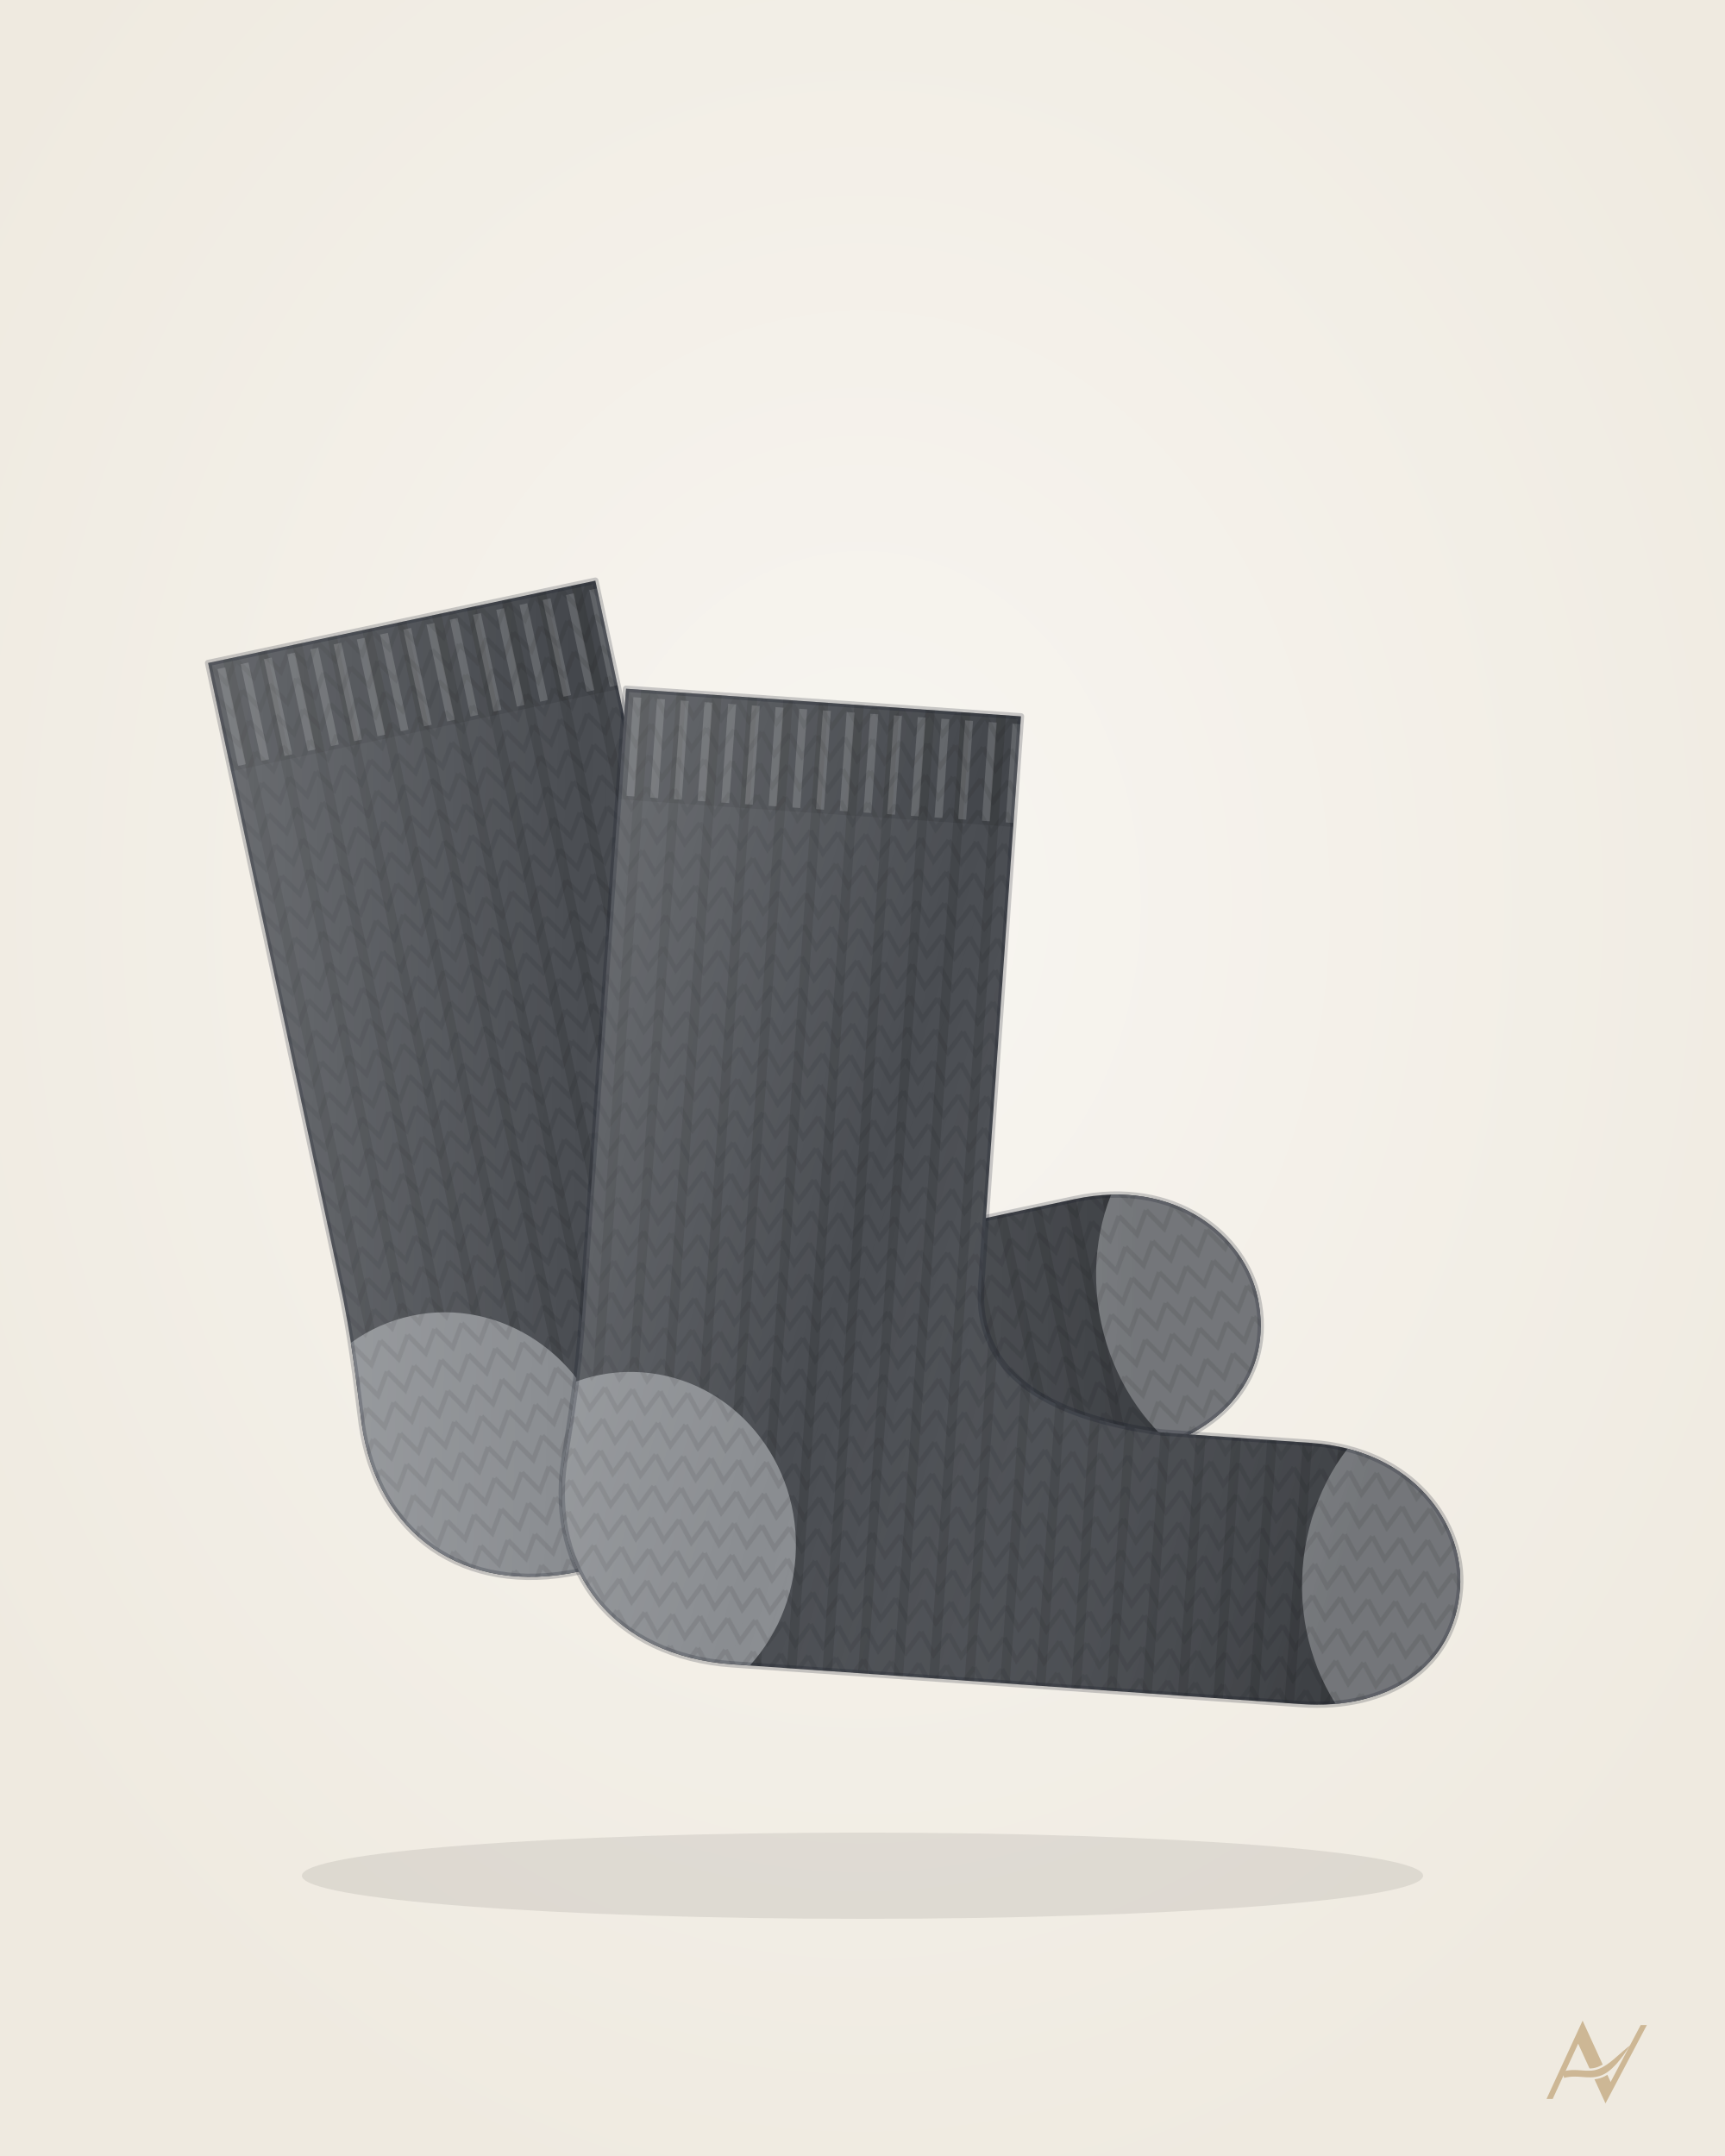
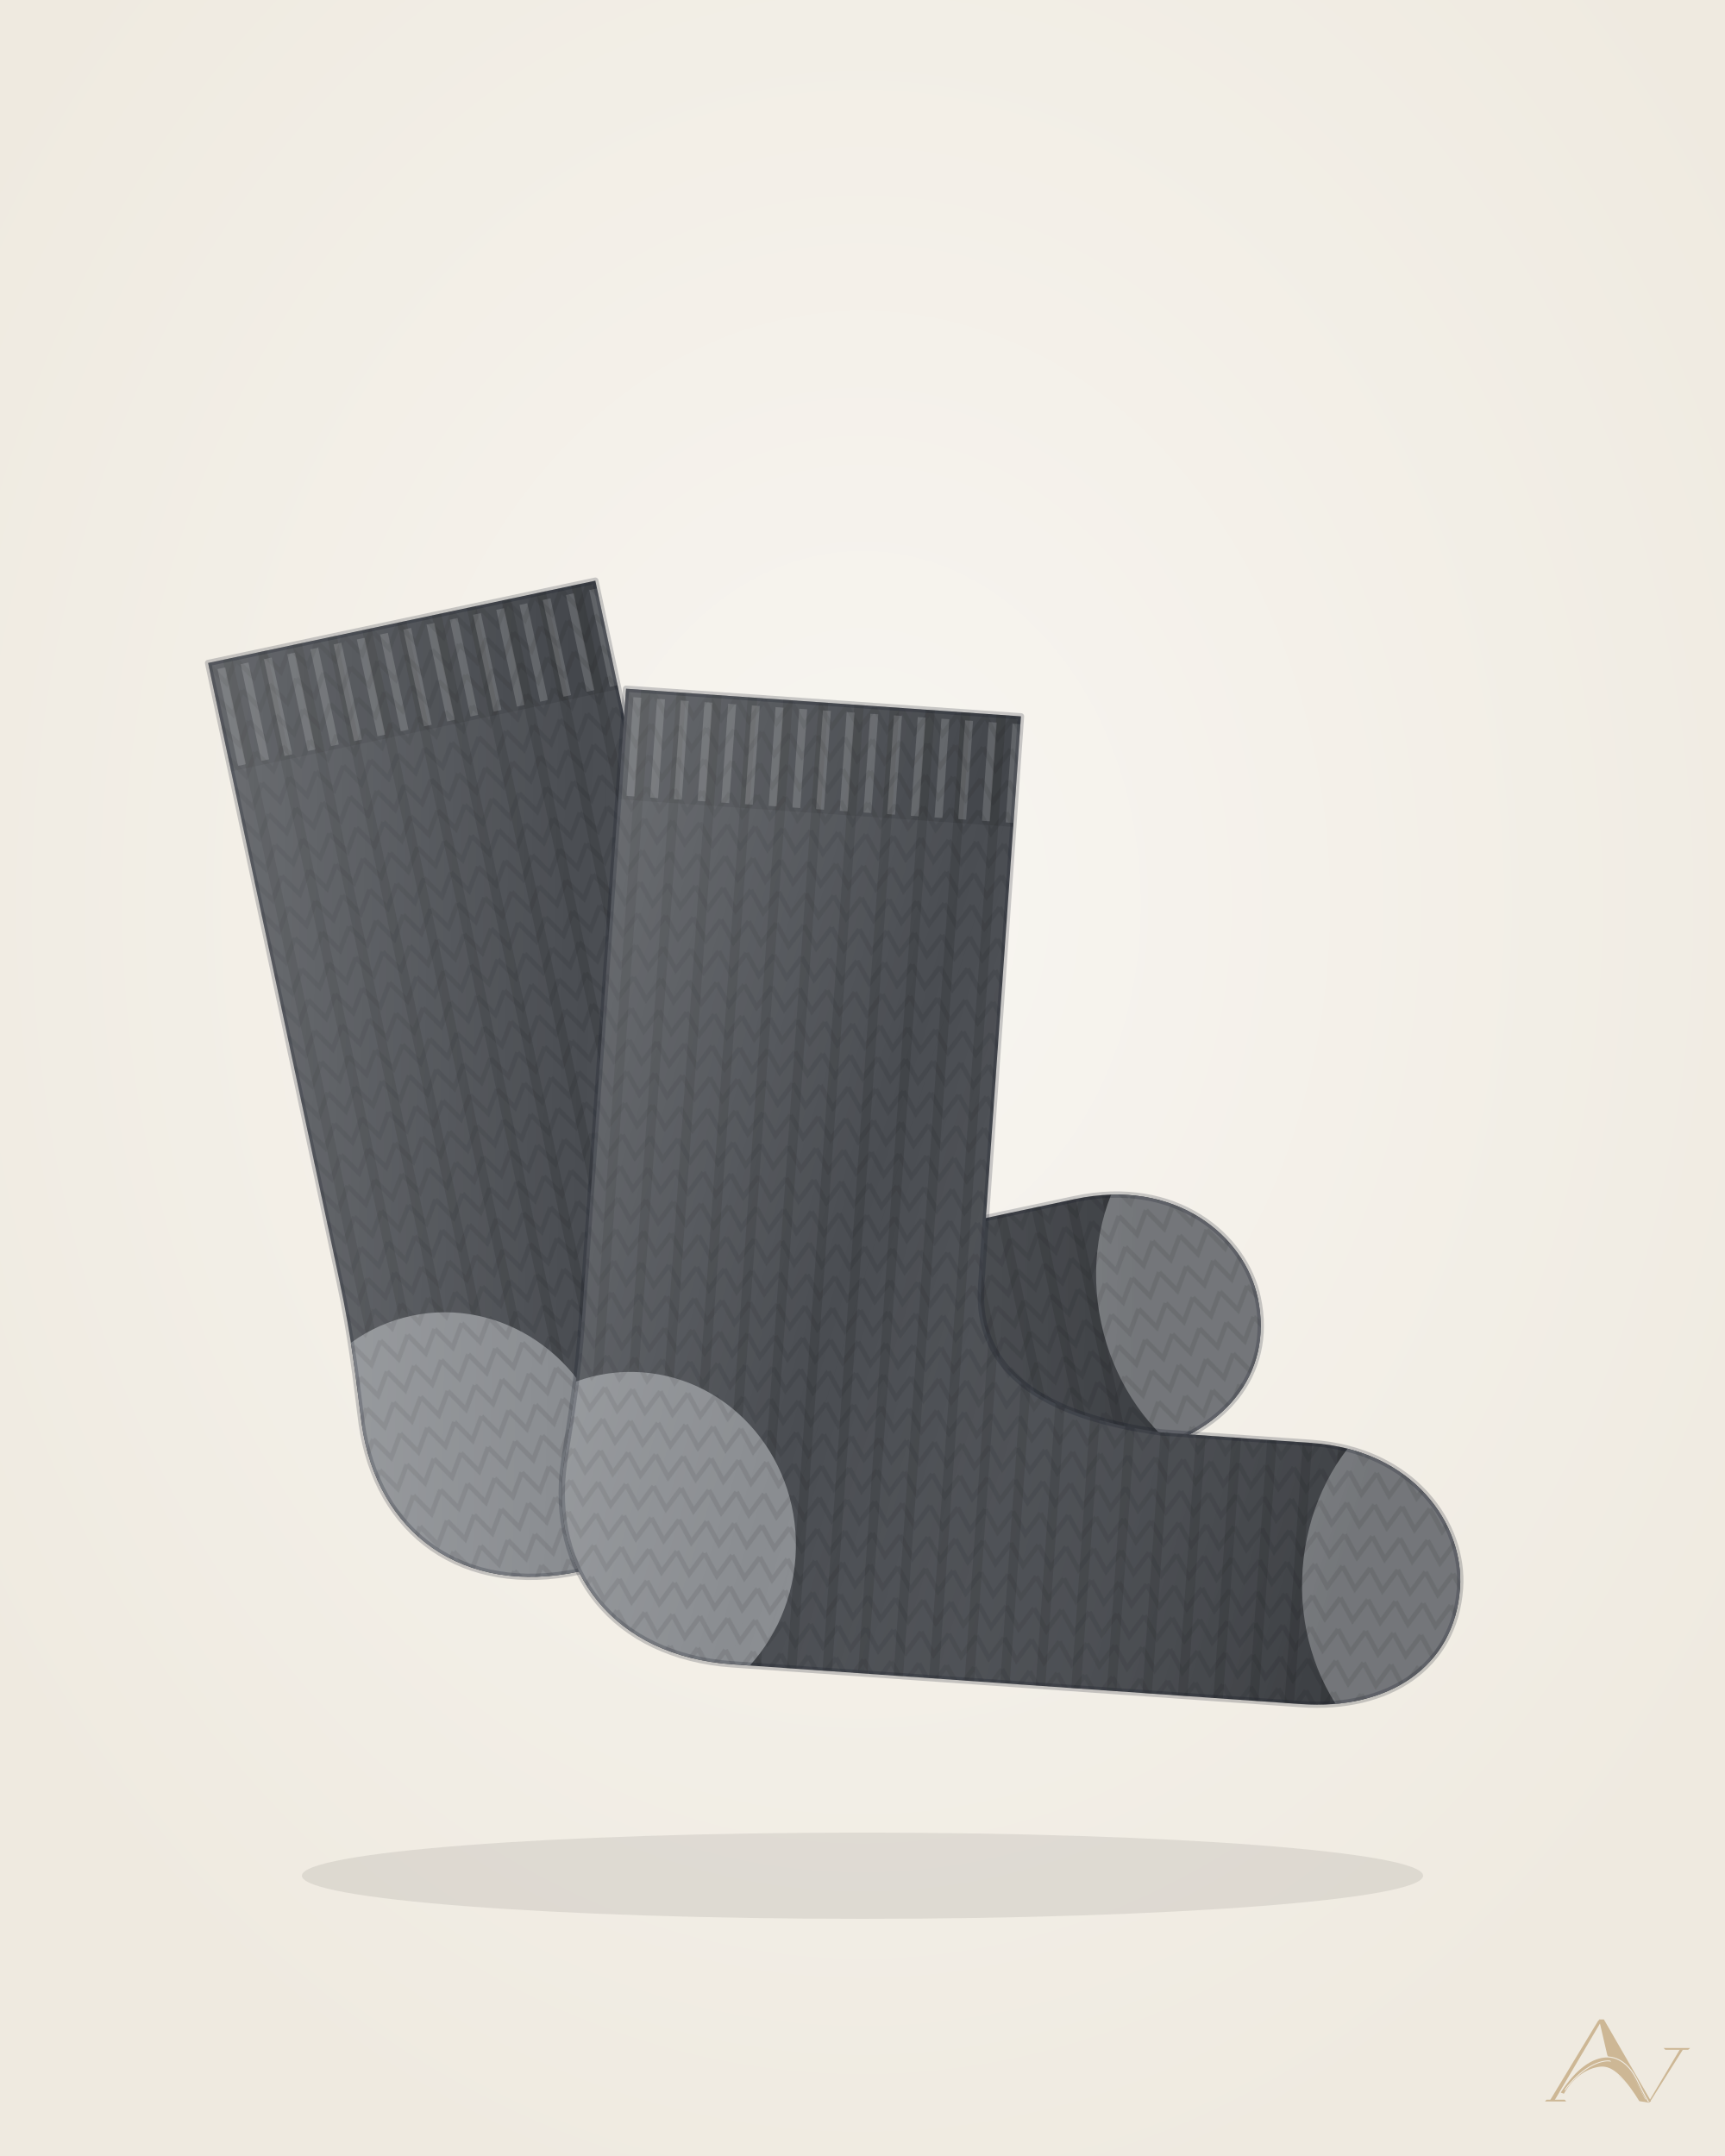
<svg xmlns="http://www.w3.org/2000/svg" viewBox="0 0 800 1000" role="img">
  <defs>
    <radialGradient id="light" cx=".5" cy=".42" r=".62">
      <stop offset="0" stop-color="#fff" stop-opacity=".55" />
      <stop offset="1" stop-color="#fff" stop-opacity="0" />
    </radialGradient>
  </defs>
  <rect width="800" height="1000" fill="#efeae0" />
  <rect width="800" height="1000" fill="url(#light)" />
  <ellipse cx="400" cy="870" rx="260" ry="20" fill="#000" fill-opacity=".08" />
  <g transform="rotate(-12 330 470) translate(135.4 159.7) scale(1.835938 1.835938)">
    <defs>
      <clipPath id="c-wool-crew-classic-b">
        <path d="M0 56H100V200C100 222 118 232 148 234H186C212 234 226 252 226 268C226 288 210 300 188 300H44C14 300 -4 280 -2 252C-1 240 0 230 0 216Z" />
      </clipPath>
      <pattern id="k-wool-crew-classic-b" width="7" height="8" patternUnits="userSpaceOnUse">
        <path d="M0 0.5L3.5 6L7 0.5" fill="none" stroke="#000" stroke-opacity=".075" stroke-width="1.2" />
      </pattern>
      <linearGradient id="g-wool-crew-classic-b" x1="0" x2="1" y1="0" y2="0.25">
        <stop offset="0" stop-color="#fff" stop-opacity=".2" />
        <stop offset=".42" stop-color="#fff" stop-opacity="0" />
        <stop offset="1" stop-color="#000" stop-opacity=".16" />
      </linearGradient>
    </defs>
    <path d="M0 56H100V200C100 222 118 232 148 234H186C212 234 226 252 226 268C226 288 210 300 188 300H44C14 300 -4 280 -2 252C-1 240 0 230 0 216Z" fill="#4a4d52" />
    <g clip-path="url(#c-wool-crew-classic-b)">
      <path d="M-4 56V304" stroke="#000" stroke-opacity=".11" stroke-width="2.4" />
      <path d="M5 56V304" stroke="#000" stroke-opacity=".11" stroke-width="2.4" />
      <path d="M14 56V304" stroke="#000" stroke-opacity=".11" stroke-width="2.4" />
      <path d="M23 56V304" stroke="#000" stroke-opacity=".11" stroke-width="2.4" />
      <path d="M32 56V304" stroke="#000" stroke-opacity=".11" stroke-width="2.4" />
      <path d="M41 56V304" stroke="#000" stroke-opacity=".11" stroke-width="2.4" />
      <path d="M50 56V304" stroke="#000" stroke-opacity=".11" stroke-width="2.4" />
      <path d="M59 56V304" stroke="#000" stroke-opacity=".11" stroke-width="2.4" />
      <path d="M68 56V304" stroke="#000" stroke-opacity=".11" stroke-width="2.4" />
      <path d="M77 56V304" stroke="#000" stroke-opacity=".11" stroke-width="2.4" />
      <path d="M86 56V304" stroke="#000" stroke-opacity=".11" stroke-width="2.4" />
      <path d="M95 56V304" stroke="#000" stroke-opacity=".11" stroke-width="2.4" />
      <path d="M104 56V304" stroke="#000" stroke-opacity=".11" stroke-width="2.4" />
      <path d="M113 56V304" stroke="#000" stroke-opacity=".11" stroke-width="2.4" />
      <path d="M122 56V304" stroke="#000" stroke-opacity=".11" stroke-width="2.4" />
      <path d="M131 56V304" stroke="#000" stroke-opacity=".11" stroke-width="2.4" />
      <path d="M140 56V304" stroke="#000" stroke-opacity=".11" stroke-width="2.4" />
      <path d="M149 56V304" stroke="#000" stroke-opacity=".11" stroke-width="2.4" />
      <path d="M158 56V304" stroke="#000" stroke-opacity=".11" stroke-width="2.4" />
      <path d="M167 56V304" stroke="#000" stroke-opacity=".11" stroke-width="2.4" />
      <path d="M176 56V304" stroke="#000" stroke-opacity=".11" stroke-width="2.4" />
      <path d="M185 56V304" stroke="#000" stroke-opacity=".11" stroke-width="2.4" />
      <path d="M194 56V304" stroke="#000" stroke-opacity=".11" stroke-width="2.4" />
      <path d="M203 56V304" stroke="#000" stroke-opacity=".11" stroke-width="2.4" />
      <path d="M212 56V304" stroke="#000" stroke-opacity=".11" stroke-width="2.4" />
      <path d="M221 56V304" stroke="#000" stroke-opacity=".11" stroke-width="2.4" />
      <path d="M230 56V304" stroke="#000" stroke-opacity=".11" stroke-width="2.4" />
      <rect x="-10" y="56" width="120" height="28" fill="#000" fill-opacity=".09" />
      <path d="M3 58V83" stroke="#fff" stroke-opacity=".16" stroke-width="2" />
      <path d="M9 58V83" stroke="#fff" stroke-opacity=".16" stroke-width="2" />
      <path d="M15 58V83" stroke="#fff" stroke-opacity=".16" stroke-width="2" />
      <path d="M21 58V83" stroke="#fff" stroke-opacity=".16" stroke-width="2" />
      <path d="M27 58V83" stroke="#fff" stroke-opacity=".16" stroke-width="2" />
      <path d="M33 58V83" stroke="#fff" stroke-opacity=".16" stroke-width="2" />
      <path d="M39 58V83" stroke="#fff" stroke-opacity=".16" stroke-width="2" />
      <path d="M45 58V83" stroke="#fff" stroke-opacity=".16" stroke-width="2" />
      <path d="M51 58V83" stroke="#fff" stroke-opacity=".16" stroke-width="2" />
      <path d="M57 58V83" stroke="#fff" stroke-opacity=".16" stroke-width="2" />
      <path d="M63 58V83" stroke="#fff" stroke-opacity=".16" stroke-width="2" />
      <path d="M69 58V83" stroke="#fff" stroke-opacity=".16" stroke-width="2" />
      <path d="M75 58V83" stroke="#fff" stroke-opacity=".16" stroke-width="2" />
      <path d="M81 58V83" stroke="#fff" stroke-opacity=".16" stroke-width="2" />
      <path d="M87 58V83" stroke="#fff" stroke-opacity=".16" stroke-width="2" />
      <path d="M93 58V83" stroke="#fff" stroke-opacity=".16" stroke-width="2" />
      <path d="M99 58V83" stroke="#fff" stroke-opacity=".16" stroke-width="2" />
      <ellipse cx="16" cy="272" rx="42" ry="44" fill="#8a8d91" />
      <ellipse cx="232" cy="266" rx="46" ry="52" fill="#8a8d91" />
      <rect x="-30" y="26" width="290" height="284" fill="url(#k-wool-crew-classic-b)" />
      <rect x="-6" y="56" width="236" height="248" fill="url(#g-wool-crew-classic-b)" />
    </g>
    <path d="M0 56H100V200C100 222 118 232 148 234H186C212 234 226 252 226 268C226 288 210 300 188 300H44C14 300 -4 280 -2 252C-1 240 0 230 0 216Z" fill="none" stroke="#0b1220" stroke-opacity=".2" stroke-width="1.6" stroke-linejoin="round" />
  </g>
  <g transform="rotate(4 470 540) translate(275.4 229.7) scale(1.835938 1.835938)">
    <defs>
      <clipPath id="c-wool-crew-classic-c">
        <path d="M0 56H100V200C100 222 118 232 148 234H186C212 234 226 252 226 268C226 288 210 300 188 300H44C14 300 -4 280 -2 252C-1 240 0 230 0 216Z" />
      </clipPath>
      <pattern id="k-wool-crew-classic-c" width="7" height="8" patternUnits="userSpaceOnUse">
        <path d="M0 0.5L3.5 6L7 0.5" fill="none" stroke="#000" stroke-opacity=".075" stroke-width="1.2" />
      </pattern>
      <linearGradient id="g-wool-crew-classic-c" x1="0" x2="1" y1="0" y2="0.25">
        <stop offset="0" stop-color="#fff" stop-opacity=".2" />
        <stop offset=".42" stop-color="#fff" stop-opacity="0" />
        <stop offset="1" stop-color="#000" stop-opacity=".16" />
      </linearGradient>
    </defs>
    <path d="M0 56H100V200C100 222 118 232 148 234H186C212 234 226 252 226 268C226 288 210 300 188 300H44C14 300 -4 280 -2 252C-1 240 0 230 0 216Z" fill="#4a4d52" />
    <g clip-path="url(#c-wool-crew-classic-c)">
      <path d="M-4 56V304" stroke="#000" stroke-opacity=".11" stroke-width="2.4" />
      <path d="M5 56V304" stroke="#000" stroke-opacity=".11" stroke-width="2.4" />
      <path d="M14 56V304" stroke="#000" stroke-opacity=".11" stroke-width="2.4" />
      <path d="M23 56V304" stroke="#000" stroke-opacity=".11" stroke-width="2.4" />
      <path d="M32 56V304" stroke="#000" stroke-opacity=".11" stroke-width="2.4" />
      <path d="M41 56V304" stroke="#000" stroke-opacity=".11" stroke-width="2.4" />
      <path d="M50 56V304" stroke="#000" stroke-opacity=".11" stroke-width="2.4" />
      <path d="M59 56V304" stroke="#000" stroke-opacity=".11" stroke-width="2.4" />
      <path d="M68 56V304" stroke="#000" stroke-opacity=".11" stroke-width="2.4" />
      <path d="M77 56V304" stroke="#000" stroke-opacity=".11" stroke-width="2.4" />
      <path d="M86 56V304" stroke="#000" stroke-opacity=".11" stroke-width="2.4" />
      <path d="M95 56V304" stroke="#000" stroke-opacity=".11" stroke-width="2.4" />
      <path d="M104 56V304" stroke="#000" stroke-opacity=".11" stroke-width="2.4" />
      <path d="M113 56V304" stroke="#000" stroke-opacity=".11" stroke-width="2.4" />
      <path d="M122 56V304" stroke="#000" stroke-opacity=".11" stroke-width="2.4" />
      <path d="M131 56V304" stroke="#000" stroke-opacity=".11" stroke-width="2.4" />
      <path d="M140 56V304" stroke="#000" stroke-opacity=".11" stroke-width="2.4" />
      <path d="M149 56V304" stroke="#000" stroke-opacity=".11" stroke-width="2.4" />
      <path d="M158 56V304" stroke="#000" stroke-opacity=".11" stroke-width="2.4" />
      <path d="M167 56V304" stroke="#000" stroke-opacity=".11" stroke-width="2.4" />
      <path d="M176 56V304" stroke="#000" stroke-opacity=".11" stroke-width="2.4" />
      <path d="M185 56V304" stroke="#000" stroke-opacity=".11" stroke-width="2.4" />
      <path d="M194 56V304" stroke="#000" stroke-opacity=".11" stroke-width="2.4" />
      <path d="M203 56V304" stroke="#000" stroke-opacity=".11" stroke-width="2.4" />
      <path d="M212 56V304" stroke="#000" stroke-opacity=".11" stroke-width="2.4" />
      <path d="M221 56V304" stroke="#000" stroke-opacity=".11" stroke-width="2.4" />
      <path d="M230 56V304" stroke="#000" stroke-opacity=".11" stroke-width="2.4" />
      <rect x="-10" y="56" width="120" height="28" fill="#000" fill-opacity=".09" />
      <path d="M3 58V83" stroke="#fff" stroke-opacity=".16" stroke-width="2" />
      <path d="M9 58V83" stroke="#fff" stroke-opacity=".16" stroke-width="2" />
      <path d="M15 58V83" stroke="#fff" stroke-opacity=".16" stroke-width="2" />
      <path d="M21 58V83" stroke="#fff" stroke-opacity=".16" stroke-width="2" />
      <path d="M27 58V83" stroke="#fff" stroke-opacity=".16" stroke-width="2" />
      <path d="M33 58V83" stroke="#fff" stroke-opacity=".16" stroke-width="2" />
      <path d="M39 58V83" stroke="#fff" stroke-opacity=".16" stroke-width="2" />
      <path d="M45 58V83" stroke="#fff" stroke-opacity=".16" stroke-width="2" />
      <path d="M51 58V83" stroke="#fff" stroke-opacity=".16" stroke-width="2" />
      <path d="M57 58V83" stroke="#fff" stroke-opacity=".16" stroke-width="2" />
      <path d="M63 58V83" stroke="#fff" stroke-opacity=".16" stroke-width="2" />
      <path d="M69 58V83" stroke="#fff" stroke-opacity=".16" stroke-width="2" />
      <path d="M75 58V83" stroke="#fff" stroke-opacity=".16" stroke-width="2" />
      <path d="M81 58V83" stroke="#fff" stroke-opacity=".16" stroke-width="2" />
      <path d="M87 58V83" stroke="#fff" stroke-opacity=".16" stroke-width="2" />
      <path d="M93 58V83" stroke="#fff" stroke-opacity=".16" stroke-width="2" />
      <path d="M99 58V83" stroke="#fff" stroke-opacity=".16" stroke-width="2" />
      <ellipse cx="16" cy="272" rx="42" ry="44" fill="#8a8d91" />
      <ellipse cx="232" cy="266" rx="46" ry="52" fill="#8a8d91" />
      <rect x="-30" y="26" width="290" height="284" fill="url(#k-wool-crew-classic-c)" />
      <rect x="-6" y="56" width="236" height="248" fill="url(#g-wool-crew-classic-c)" />
    </g>
    <path d="M0 56H100V200C100 222 118 232 148 234H186C212 234 226 252 226 268C226 288 210 300 188 300H44C14 300 -4 280 -2 252C-1 240 0 230 0 216Z" fill="none" stroke="#0b1220" stroke-opacity=".2" stroke-width="1.6" stroke-linejoin="round" />
  </g>
-   <g transform="translate(716 936) scale(0.4082)" opacity=".55">
+   <g transform="translate(716 936) scale(0.1325)" opacity=".55">
    <defs>
-       <clipPath id="wm-z">
-         <rect x="38" y="0" width="42" height="100" />
-       </clipPath>
-       <mask id="wm-m" maskUnits="userSpaceOnUse" x="-10" y="-10" width="140" height="120">
-         <rect x="-10" y="-10" width="140" height="120" fill="#fff" />
-         <path d="M21 61C37 56 49 63 62 58S85 41 98 31C89 45 77 62 63 66S39 64 23 68Z" fill="none" stroke="#000" stroke-width="5" stroke-linejoin="round" clip-path="url(#wm-z)" />
+       <mask id="wm-over" maskUnits="userSpaceOnUse" x="0" y="0" width="620" height="420">
+         <rect x="0" y="0" width="620" height="420" fill="#fff" />
+         <path d="M95 303C147 222 205 180 258 180C303 181 336 213 358 255C374 287 388 317 402 338L370 333C350 300 327 268 302 243C278 220 258 211 236 212C182 217 136 255 106 307Z" fill="none" stroke="#000" stroke-width="7" stroke-linejoin="round" />
+       </mask>
+       <mask id="wm-fold" maskUnits="userSpaceOnUse" x="0" y="0" width="620" height="420">
+         <rect x="0" y="0" width="620" height="420" fill="#fff" />
+         <path d="M110 293C166 219 225 192 261 192C301 194 333 221 351 254C365 281 377 305 391 327" fill="none" stroke="#000" stroke-width="3.2" stroke-linecap="round" />
      </mask>
    </defs>
-     <g fill="#b08d57">
-       <path d="M3 92L44 3L75.86 72.65L110 8L117 8L70 97L38.96 29.14L10 92Z" mask="url(#wm-m)" />
-       <path d="M21 61C37 56 49 63 62 58S85 41 98 31C89 45 77 62 63 66S39 64 23 68Z" />
+     <g transform="translate(-36 -42)" fill="#b08d57">
+       <g mask="url(#wm-over)">
+         <path d="M227 50L239 50L73 331H57Z" />
+         <path d="M229 47L258 172L300 245L384 334L400 340L411 333L246 47Z" />
+       </g>
+       <path d="M40 334H114L109 328H45Z" />
+       <path d="M400 340L409 333L523 152H512Z" />
+       <path d="M455 147H548L541 153H461Z" />
+       <path d="M95 303C147 222 205 180 258 180C303 181 336 213 358 255C374 287 388 317 402 338L370 333C350 300 327 268 302 243C278 220 258 211 236 212C182 217 136 255 106 307Z" mask="url(#wm-fold)" />
    </g>
  </g>
</svg>
